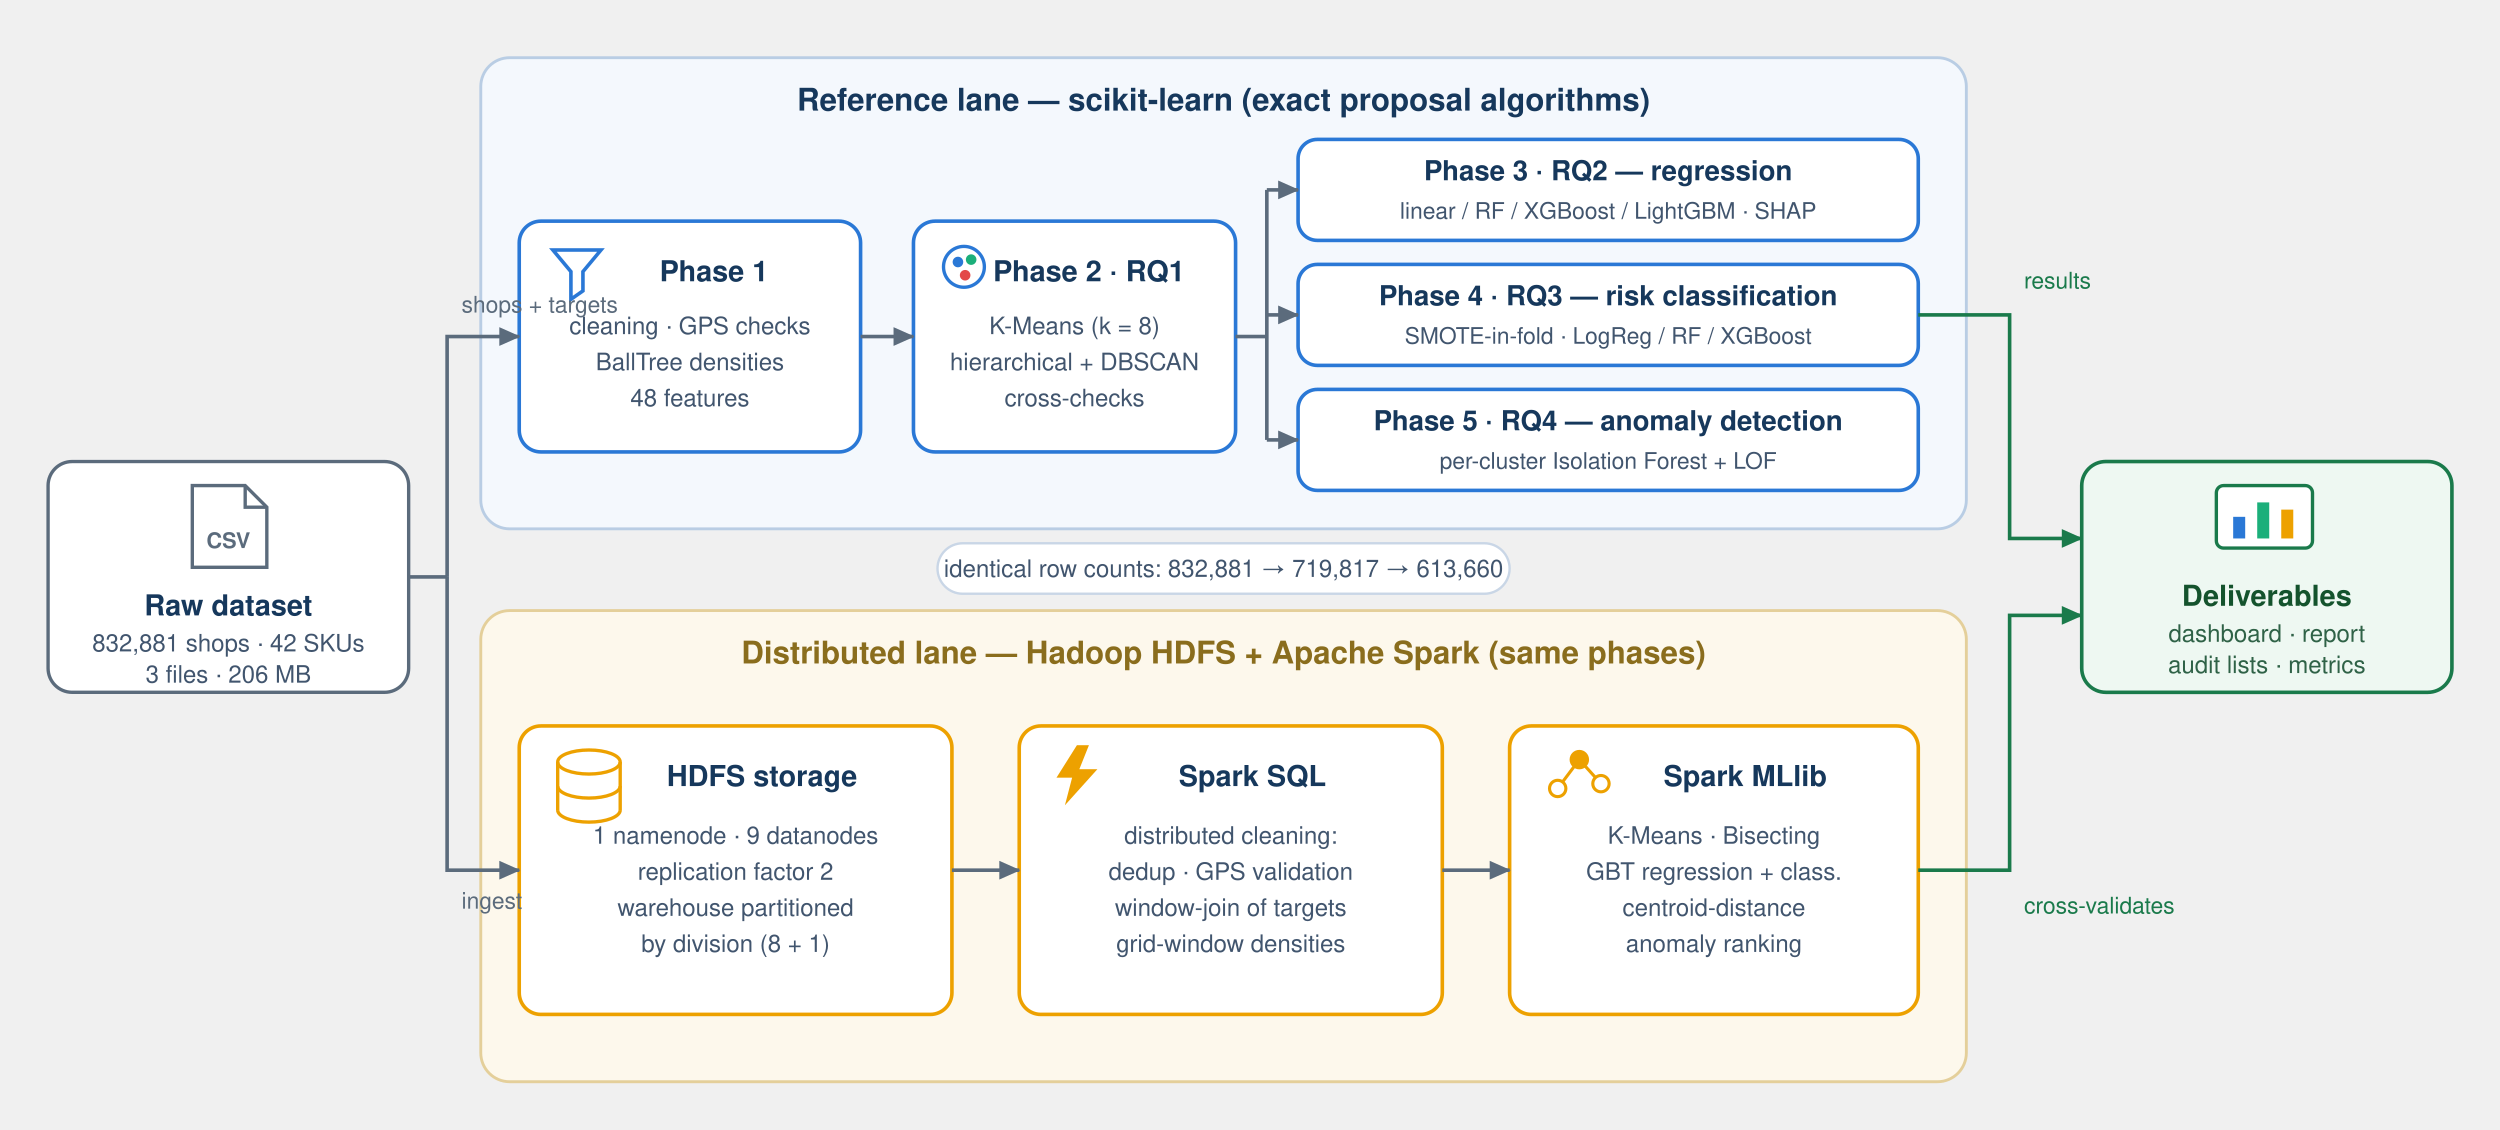
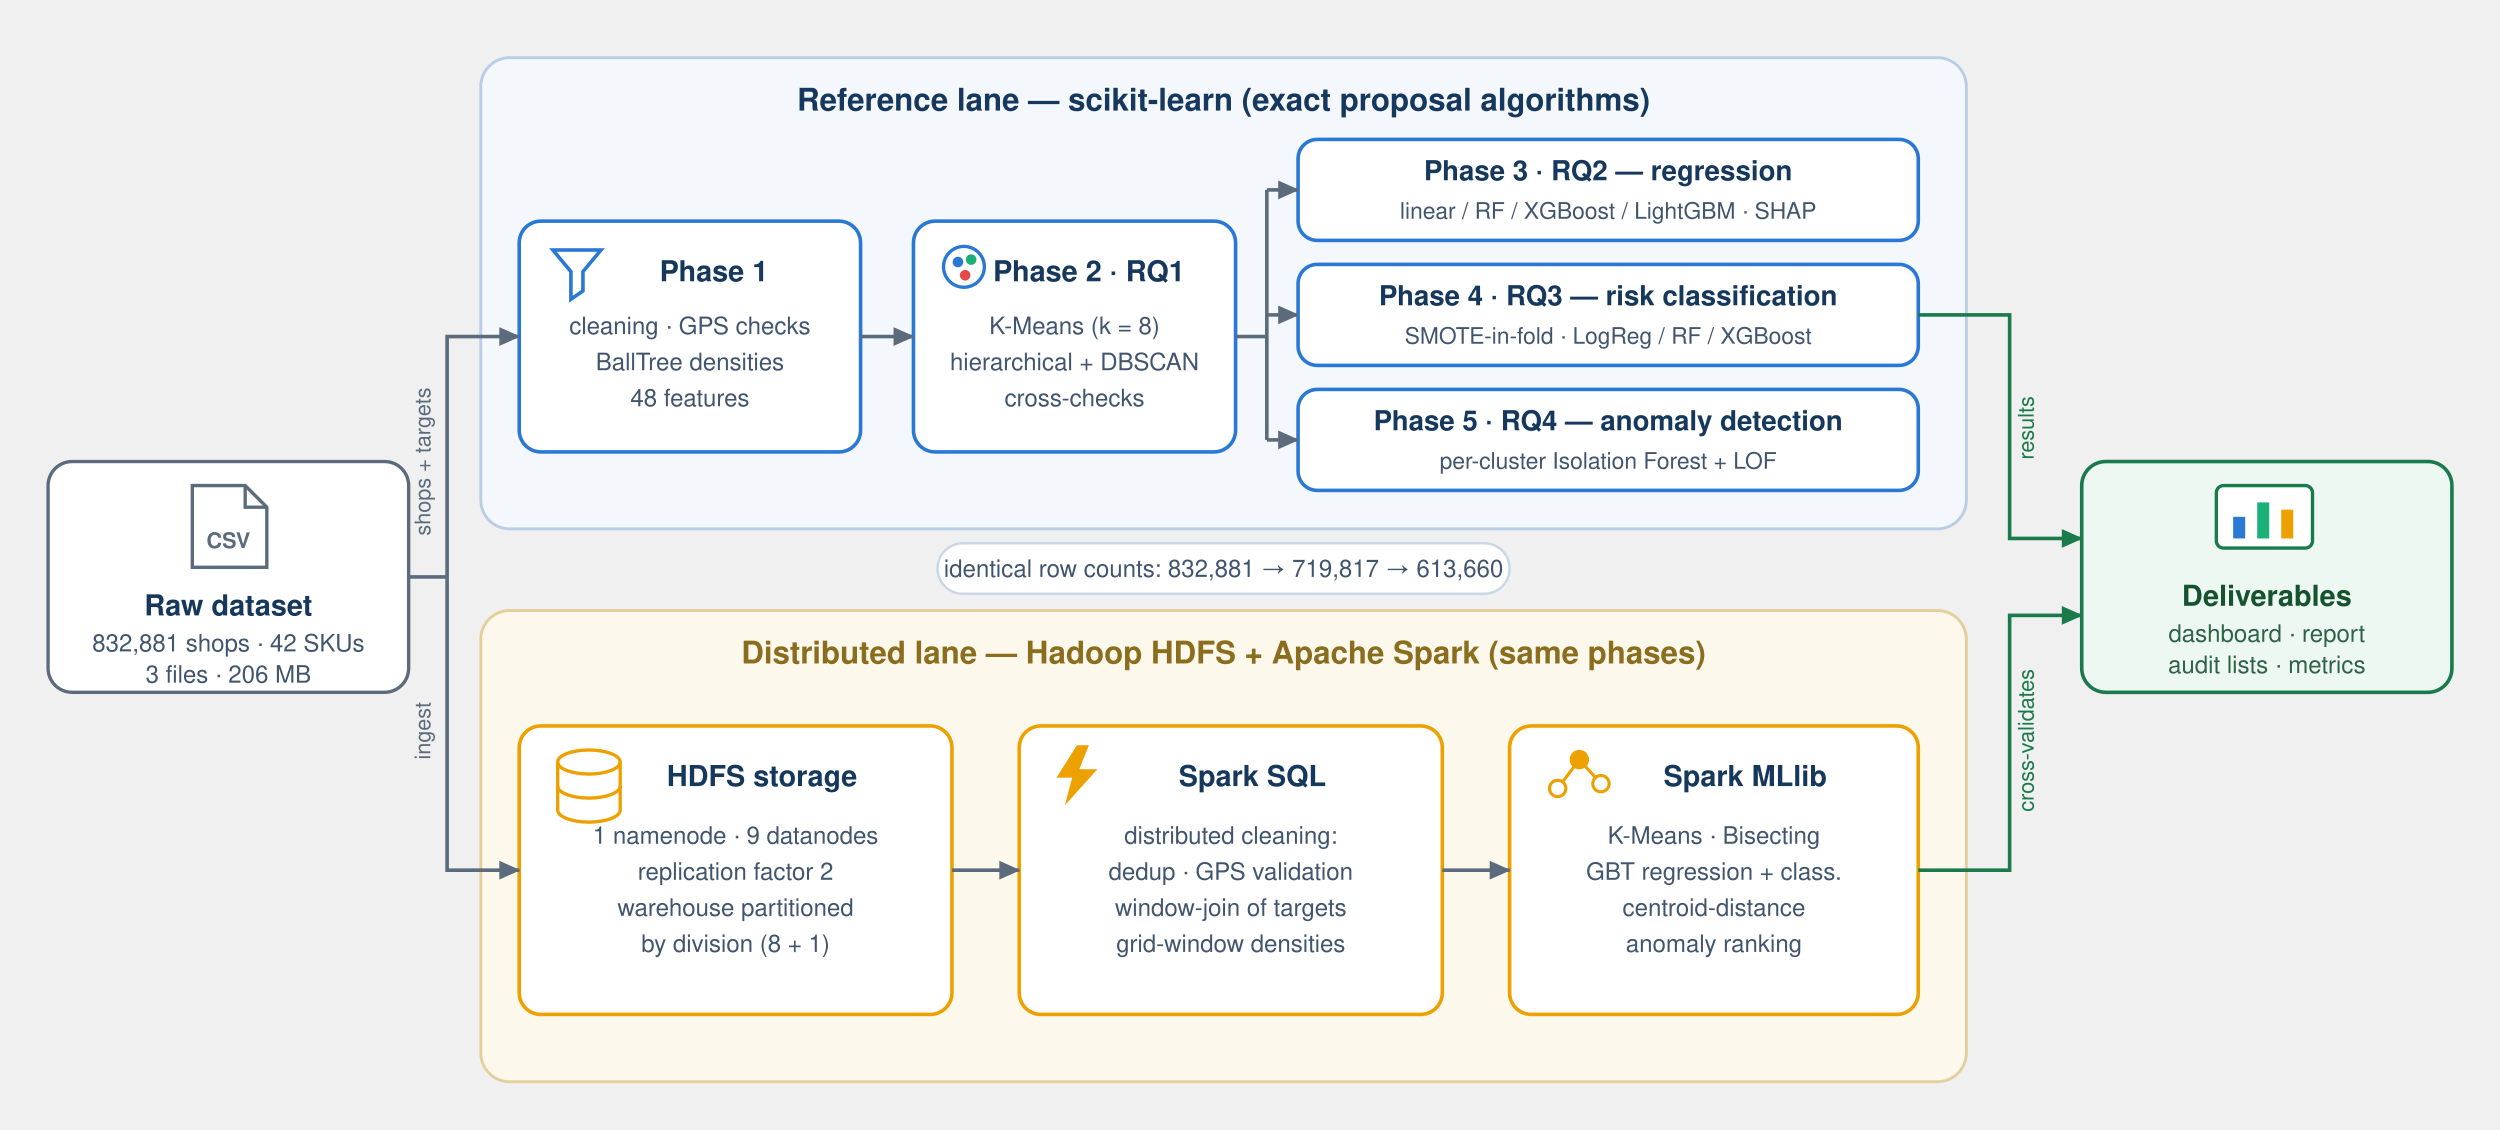
<svg xmlns="http://www.w3.org/2000/svg" width="1040" height="470" viewBox="0 0 1040 470" font-family="Helvetica, Arial, sans-serif">
  <defs>
    <marker id="a" viewBox="0 0 10 10" refX="8.5" refY="5" markerWidth="6.5" markerHeight="6.5" orient="auto-start-reverse">
      <path d="M 0 1 L 9 5 L 0 9 z" fill="#5B6B7C" />
    </marker>
    <marker id="ag" viewBox="0 0 10 10" refX="8.5" refY="5" markerWidth="6.5" markerHeight="6.5" orient="auto-start-reverse">
      <path d="M 0 1 L 9 5 L 0 9 z" fill="#1a7a4b" />
    </marker>
  </defs>
  <rect x="200" y="24" width="618" height="196" rx="12" fill="#f4f8fd" stroke="#b9cde4" stroke-width="1.2" />
  <text x="509" y="46" text-anchor="middle" font-size="13" font-weight="bold" fill="#16385C">Reference lane — scikit-learn (exact proposal algorithms)</text>
  <rect x="200" y="254" width="618" height="196" rx="12" fill="#fdf8ec" stroke="#e4cf9a" stroke-width="1.2" />
  <text x="509" y="276" text-anchor="middle" font-size="13" font-weight="bold" fill="#8a6d1d">Distributed lane — Hadoop HDFS + Apache Spark (same phases)</text>
  <rect x="20" y="192" width="150" height="96" rx="10" fill="#ffffff" stroke="#5B6B7C" stroke-width="1.4" />
  <g transform="translate(78,202)">
    <path d="M2 0 h22 l9 9 v25 h-31 z" fill="#fff" stroke="#5B6B7C" stroke-width="1.4" />
    <path d="M24 0 v9 h9" fill="none" stroke="#5B6B7C" stroke-width="1.4" />
    <text x="17" y="26" text-anchor="middle" font-size="9" fill="#5B6B7C" font-weight="bold">CSV</text>
  </g>
  <text x="95" y="256" text-anchor="middle" font-size="12" font-weight="bold" fill="#16385C">Raw dataset</text>
  <text x="95" y="271" text-anchor="middle" font-size="10" fill="#41556E">832,881 shops · 42 SKUs</text>
  <text x="95" y="284" text-anchor="middle" font-size="10" fill="#41556E">3 files · 206 MB</text>
  <rect x="216" y="92" width="142" height="96" rx="9" fill="#fff" stroke="#2a78d6" stroke-width="1.5" />
  <g transform="translate(230,104)" fill="none" stroke="#2a78d6" stroke-width="1.5">
    <path d="M0 0 h20 l-7.5 9 v8 l-5 3.5 v-11.5 z" />
  </g>
  <text x="297" y="117" text-anchor="middle" font-size="12" font-weight="bold" fill="#16385C">Phase 1</text>
  <text x="287" y="139" text-anchor="middle" font-size="10" fill="#41556E">cleaning · GPS checks</text>
  <text x="287" y="154" text-anchor="middle" font-size="10" fill="#41556E">BallTree densities</text>
  <text x="287" y="169" text-anchor="middle" font-size="10" fill="#41556E">48 features</text>
  <rect x="380" y="92" width="134" height="96" rx="9" fill="#fff" stroke="#2a78d6" stroke-width="1.5" />
  <g transform="translate(392,102)">
    <circle cx="9" cy="9" r="8.5" fill="none" stroke="#2a78d6" stroke-width="1.4" />
    <circle cx="6.5" cy="7" r="2.2" fill="#2a78d6" />
    <circle cx="12" cy="6" r="2.2" fill="#1baf7a" />
    <circle cx="9.5" cy="12.5" r="2.2" fill="#e34948" />
  </g>
  <text x="453" y="117" text-anchor="middle" font-size="12" font-weight="bold" fill="#16385C">Phase 2 · RQ1</text>
  <text x="447" y="139" text-anchor="middle" font-size="10" fill="#41556E">K-Means (k = 8)</text>
  <text x="447" y="154" text-anchor="middle" font-size="10" fill="#41556E">hierarchical + DBSCAN</text>
  <text x="447" y="169" text-anchor="middle" font-size="10" fill="#41556E">cross-checks</text>
  <rect x="540" y="58" width="258" height="42" rx="8" fill="#fff" stroke="#2a78d6" stroke-width="1.5" />
  <text x="669" y="75" text-anchor="middle" font-size="11.5" font-weight="bold" fill="#16385C">Phase 3 · RQ2 — regression</text>
  <text x="669" y="91" text-anchor="middle" font-size="9.5" fill="#41556E">linear / RF / XGBoost / LightGBM · SHAP</text>
  <rect x="540" y="110" width="258" height="42" rx="8" fill="#fff" stroke="#2a78d6" stroke-width="1.5" />
  <text x="669" y="127" text-anchor="middle" font-size="11.5" font-weight="bold" fill="#16385C">Phase 4 · RQ3 — risk classification</text>
  <text x="669" y="143" text-anchor="middle" font-size="9.5" fill="#41556E">SMOTE-in-fold · LogReg / RF / XGBoost</text>
  <rect x="540" y="162" width="258" height="42" rx="8" fill="#fff" stroke="#2a78d6" stroke-width="1.5" />
  <text x="669" y="179" text-anchor="middle" font-size="11.5" font-weight="bold" fill="#16385C">Phase 5 · RQ4 — anomaly detection</text>
  <text x="669" y="195" text-anchor="middle" font-size="9.5" fill="#41556E">per-cluster Isolation Forest + LOF</text>
  <rect x="216" y="302" width="180" height="120" rx="9" fill="#fff" stroke="#eda100" stroke-width="1.5" />
  <g transform="translate(230,312)" stroke="#eda100" stroke-width="1.4" fill="none">
    <ellipse cx="15" cy="5" rx="13" ry="5" />
    <path d="M2 5 v20" />
    <path d="M28 5 v20" />
    <path d="M2 25 a13 5 0 0 0 26 0" />
    <path d="M2 15 a13 5 0 0 0 26 0" />
  </g>
  <text x="317" y="327" text-anchor="middle" font-size="12" font-weight="bold" fill="#16385C">HDFS storage</text>
  <text x="306" y="351" text-anchor="middle" font-size="10" fill="#41556E">1 namenode · 9 datanodes</text>
  <text x="306" y="366" text-anchor="middle" font-size="10" fill="#41556E">replication factor 2</text>
  <text x="306" y="381" text-anchor="middle" font-size="10" fill="#41556E">warehouse partitioned</text>
  <text x="306" y="396" text-anchor="middle" font-size="10" fill="#41556E">by division (8 + 1)</text>
  <rect x="424" y="302" width="176" height="120" rx="9" fill="#fff" stroke="#eda100" stroke-width="1.5" />
  <path transform="translate(438,310)" d="M10 0 L1.5 13.5 h6.5 L5 25 L18.5 10 h-7.5 L15 0 z" fill="#eda100" />
  <text x="521" y="327" text-anchor="middle" font-size="12" font-weight="bold" fill="#16385C">Spark SQL</text>
  <text x="512" y="351" text-anchor="middle" font-size="10" fill="#41556E">distributed cleaning:</text>
  <text x="512" y="366" text-anchor="middle" font-size="10" fill="#41556E">dedup · GPS validation</text>
  <text x="512" y="381" text-anchor="middle" font-size="10" fill="#41556E">window-join of targets</text>
  <text x="512" y="396" text-anchor="middle" font-size="10" fill="#41556E">grid-window densities</text>
  <rect x="628" y="302" width="170" height="120" rx="9" fill="#fff" stroke="#eda100" stroke-width="1.5" />
  <g transform="translate(642,310)" stroke="#eda100" stroke-width="1.3">
    <line x1="6" y1="18" x2="15" y2="6" />
    <line x1="15" y1="6" x2="24" y2="16" />
    <circle cx="6" cy="18" r="3.4" fill="#fff" />
    <circle cx="15" cy="6" r="3.4" fill="#eda100" />
    <circle cx="24" cy="16" r="3.4" fill="#fff" />
  </g>
  <text x="726" y="327" text-anchor="middle" font-size="12" font-weight="bold" fill="#16385C">Spark MLlib</text>
  <text x="713" y="351" text-anchor="middle" font-size="10" fill="#41556E">K-Means · Bisecting</text>
  <text x="713" y="366" text-anchor="middle" font-size="10" fill="#41556E">GBT regression + class.</text>
  <text x="713" y="381" text-anchor="middle" font-size="10" fill="#41556E">centroid-distance</text>
  <text x="713" y="396" text-anchor="middle" font-size="10" fill="#41556E">anomaly ranking</text>
  <rect x="866" y="192" width="154" height="96" rx="10" fill="#eef8f2" stroke="#1a7a4b" stroke-width="1.5" />
  <g transform="translate(922,202)">
    <rect x="0" y="0" width="40" height="26" rx="3" fill="#fff" stroke="#1a7a4b" stroke-width="1.4" />
    <rect x="7" y="13" width="5" height="9" fill="#2a78d6" />
    <rect x="17" y="7" width="5" height="15" fill="#1baf7a" />
    <rect x="27" y="10" width="5" height="12" fill="#eda100" />
  </g>
  <text x="943" y="252" text-anchor="middle" font-size="12" font-weight="bold" fill="#14532d">Deliverables</text>
  <text x="943" y="267" text-anchor="middle" font-size="10" fill="#2f6247">dashboard · report</text>
  <text x="943" y="280" text-anchor="middle" font-size="10" fill="#2f6247">audit lists · metrics</text>
  <g stroke="#5B6B7C" stroke-width="1.5" fill="none">
    <path d="M170 240 H186" />
    <path d="M186 240 V140 H216" marker-end="url(#a)" />
    <path d="M186 240 V362 H216" marker-end="url(#a)" />
    <path d="M358 140 H380" marker-end="url(#a)" />
    <path d="M514 140 H527" />
    <path d="M527 79 V183" />
    <path d="M527 79 H540" marker-end="url(#a)" />
    <path d="M527 131 H540" marker-end="url(#a)" />
    <path d="M527 183 H540" marker-end="url(#a)" />
    <path d="M396 362 H424" marker-end="url(#a)" />
    <path d="M600 362 H628" marker-end="url(#a)" />
  </g>
  <g stroke="#1a7a4b" stroke-width="1.5" fill="none">
    <path d="M798 131 H836 V224 H866" marker-end="url(#ag)" />
    <path d="M798 362 H836 V256 H866" marker-end="url(#ag)" />
  </g>
-   <text x="192" y="130" font-size="9.5" fill="#5B6B7C">shops + targets</text>
-   <text x="192" y="378" font-size="9.5" fill="#5B6B7C">ingest</text>
-   <text x="842" y="120" font-size="9.5" fill="#1a7a4b">results</text>
-   <text x="842" y="380" font-size="9.5" fill="#1a7a4b">cross-validates</text>
+   <text transform="translate(179,192) rotate(-90)" text-anchor="middle" font-size="9" fill="#5B6B7C">shops + targets</text>
+   <text transform="translate(179,304) rotate(-90)" text-anchor="middle" font-size="9" fill="#5B6B7C">ingest</text>
+   <text transform="translate(846,178) rotate(-90)" text-anchor="middle" font-size="9" fill="#1a7a4b">results</text>
+   <text transform="translate(846,308) rotate(-90)" text-anchor="middle" font-size="9" fill="#1a7a4b">cross-validates</text>
  <rect x="390" y="226" width="238" height="21" rx="10.5" fill="#fff" stroke="#c9d6e6" stroke-width="1" />
  <text x="509" y="240" text-anchor="middle" font-size="10" fill="#41556E">identical row counts: 832,881 → 719,817 → 613,660</text>
</svg>
